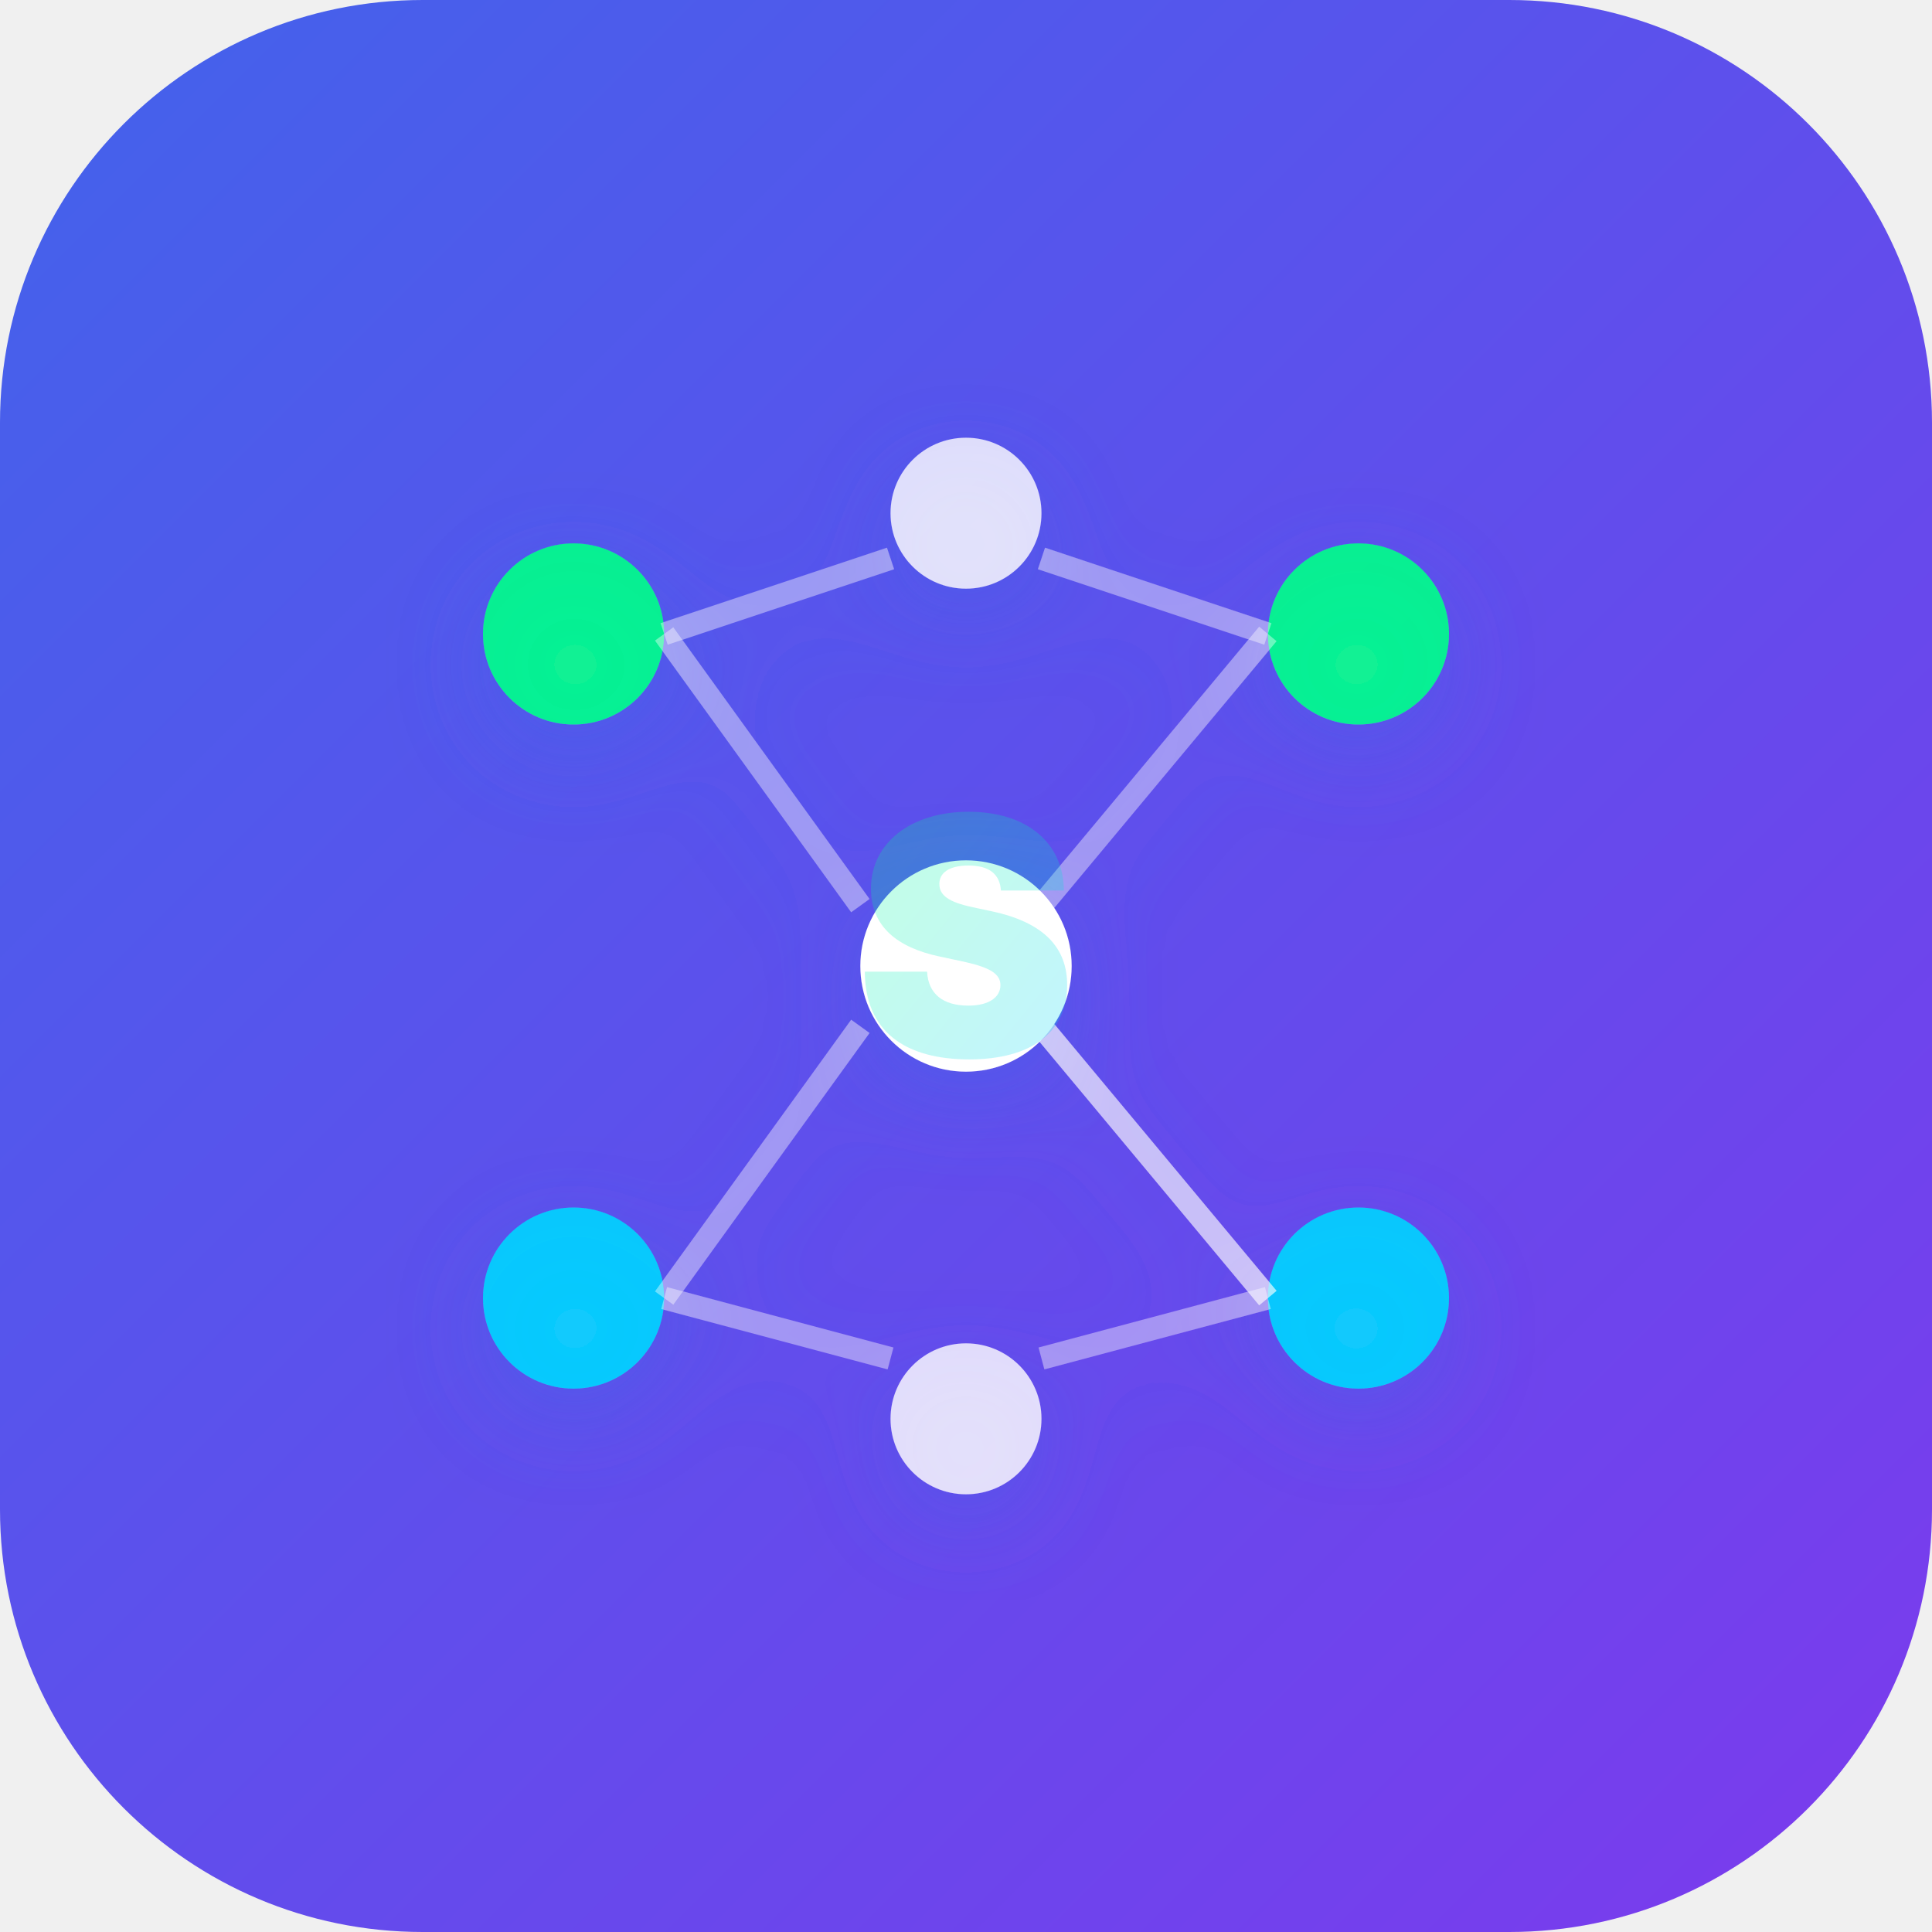
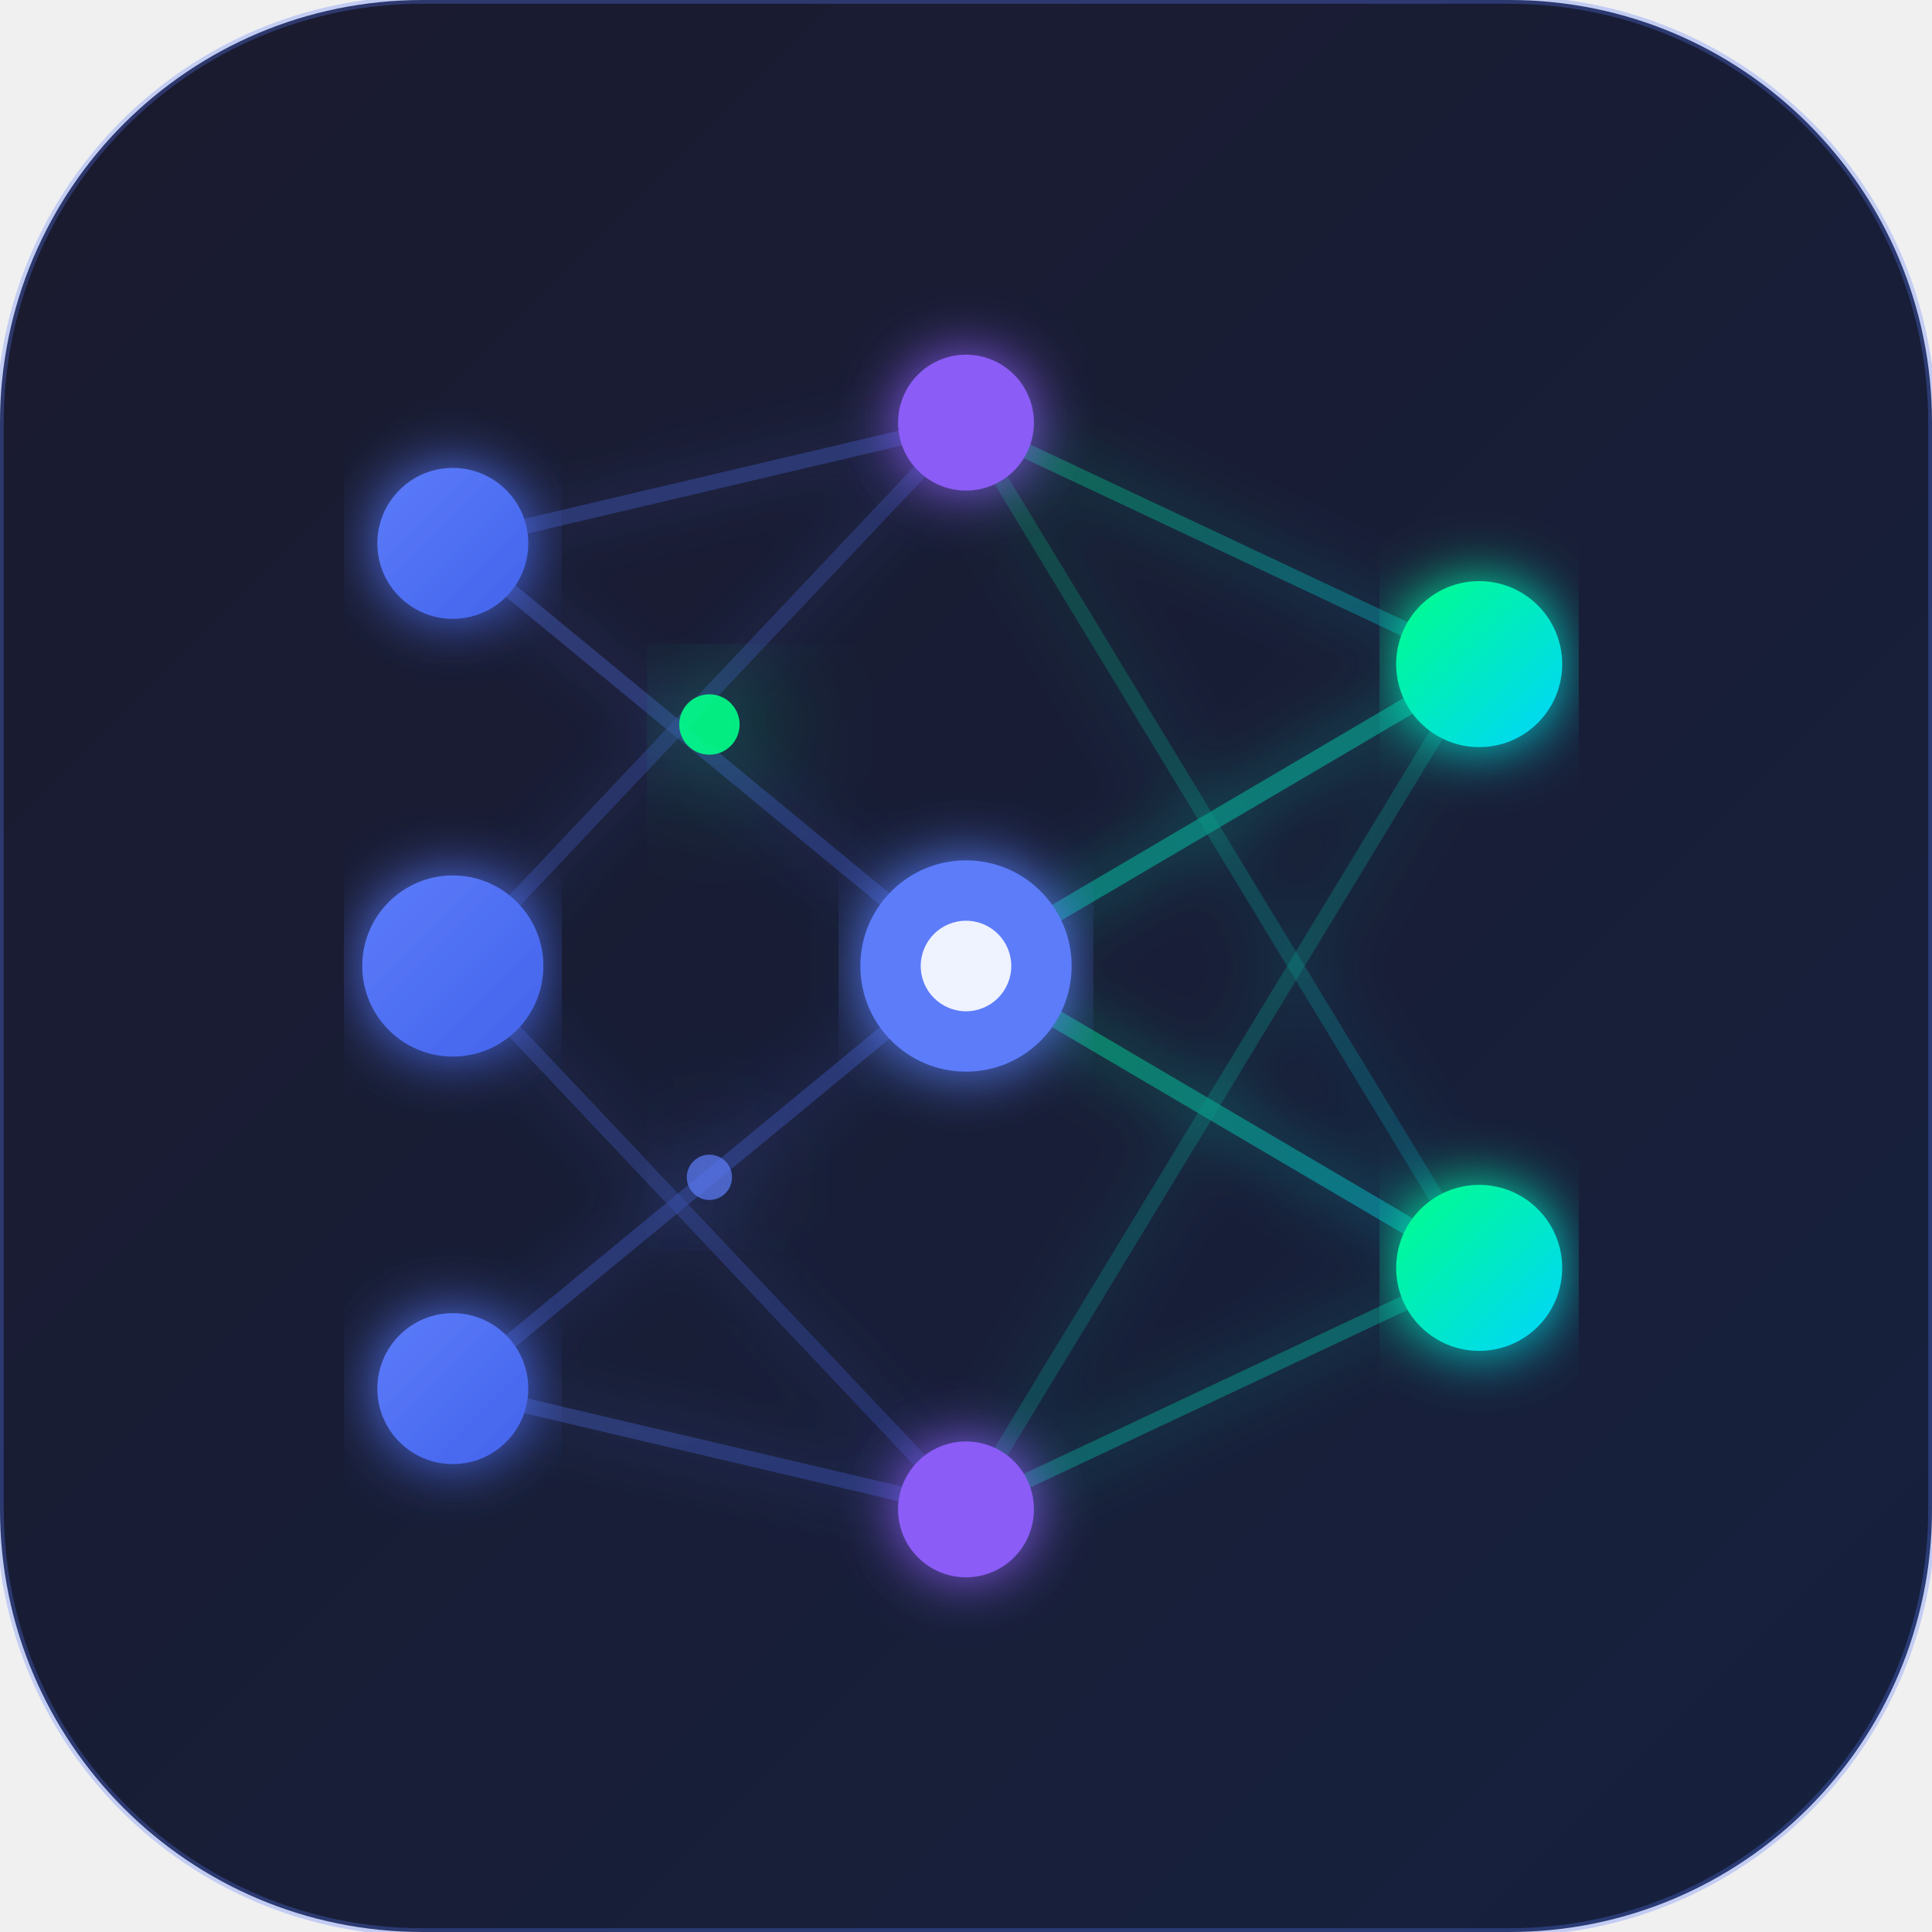
<svg xmlns="http://www.w3.org/2000/svg" viewBox="0 0 128 128" fill="none">
  <defs>
    <linearGradient id="bg" x1="0%" y1="0%" x2="100%" y2="100%">
-       <stop offset="0%" style="stop-color:#4263eb;stop-opacity:1" />
-       <stop offset="100%" style="stop-color:#7c3aed;stop-opacity:1" />
+       <stop offset="0%" style="stop-color:#1a1a2e;stop-opacity:1" />
+       <stop offset="100%" style="stop-color:#16213e;stop-opacity:1" />
    </linearGradient>
-     <linearGradient id="glow" x1="0%" y1="0%" x2="100%" y2="100%">
-       <stop offset="0%" style="stop-color:#00ff88;stop-opacity:0.8" />
-       <stop offset="100%" style="stop-color:#00d4ff;stop-opacity:0.8" />
+     <linearGradient id="nodeBlue" x1="0%" y1="0%" x2="100%" y2="100%">
+       <stop offset="0%" style="stop-color:#5c7cfa;stop-opacity:1" />
+       <stop offset="100%" style="stop-color:#4263eb;stop-opacity:1" />
    </linearGradient>
-     <filter id="shadow">
-       <feDropShadow dx="0" dy="2" stdDeviation="3" flood-color="#4263eb" flood-opacity="0.5" />
+     <linearGradient id="nodeGreen" x1="0%" y1="0%" x2="100%" y2="100%">
+       <stop offset="0%" style="stop-color:#00ff88;stop-opacity:1" />
+       <stop offset="100%" style="stop-color:#00d4ff;stop-opacity:1" />
+     </linearGradient>
+     <filter id="glow">
+       <feGaussianBlur stdDeviation="2" result="coloredBlur" />
+       <feMerge>
+         <feMergeNode in="coloredBlur" />
+         <feMergeNode in="SourceGraphic" />
+       </feMerge>
+     </filter>
+     <filter id="softGlow">
+       <feGaussianBlur stdDeviation="4" result="blur" />
+       <feMerge>
+         <feMergeNode in="blur" />
+         <feMergeNode in="SourceGraphic" />
+       </feMerge>
    </filter>
  </defs>
  <rect width="128" height="128" rx="28" fill="url(#bg)" />
-   <g filter="url(#shadow)">
-     <circle cx="38" cy="42" r="6" fill="#00ff88" opacity="0.9" />
-     <circle cx="38" cy="86" r="6" fill="#00d4ff" opacity="0.9" />
-     <circle cx="64" cy="34" r="5" fill="#ffffff" opacity="0.8" />
-     <circle cx="64" cy="64" r="7" fill="#ffffff" />
-     <circle cx="64" cy="94" r="5" fill="#ffffff" opacity="0.8" />
-     <circle cx="90" cy="42" r="6" fill="#00ff88" opacity="0.9" />
-     <circle cx="90" cy="86" r="6" fill="#00d4ff" opacity="0.9" />
-     <line x1="44" y1="42" x2="59" y2="37" stroke="#ffffff" stroke-width="1.5" opacity="0.4" />
-     <line x1="44" y1="42" x2="57" y2="60" stroke="#ffffff" stroke-width="1.5" opacity="0.4" />
-     <line x1="44" y1="86" x2="59" y2="90" stroke="#ffffff" stroke-width="1.5" opacity="0.4" />
-     <line x1="44" y1="86" x2="57" y2="68" stroke="#ffffff" stroke-width="1.5" opacity="0.4" />
-     <line x1="69" y1="37" x2="84" y2="42" stroke="#ffffff" stroke-width="1.5" opacity="0.4" />
-     <line x1="69" y1="68" x2="84" y2="86" stroke="#ffffff" stroke-width="1.5" opacity="0.4" />
-     <line x1="69" y1="60" x2="84" y2="42" stroke="#ffffff" stroke-width="1.5" opacity="0.4" />
-     <line x1="69" y1="68" x2="84" y2="86" stroke="#ffffff" stroke-width="1.5" opacity="0.4" />
-     <line x1="69" y1="90" x2="84" y2="86" stroke="#ffffff" stroke-width="1.5" opacity="0.4" />
+   <rect width="128" height="128" rx="28" fill="none" stroke="#5c7cfa" stroke-width="0.5" opacity="0.3" />
+   <g filter="url(#glow)" opacity="0.6">
+     <line x1="30" y1="36" x2="64" y2="28" stroke="url(#nodeBlue)" stroke-width="1" opacity="0.5" />
+     <line x1="30" y1="36" x2="64" y2="64" stroke="url(#nodeBlue)" stroke-width="1" opacity="0.5" />
+     <line x1="30" y1="64" x2="64" y2="28" stroke="url(#nodeBlue)" stroke-width="1" opacity="0.4" />
+     <line x1="30" y1="64" x2="64" y2="64" stroke="url(#nodeBlue)" stroke-width="1" opacity="0.6" />
+     <line x1="30" y1="64" x2="64" y2="100" stroke="url(#nodeBlue)" stroke-width="1" opacity="0.4" />
+     <line x1="30" y1="92" x2="64" y2="64" stroke="url(#nodeBlue)" stroke-width="1" opacity="0.5" />
+     <line x1="30" y1="92" x2="64" y2="100" stroke="url(#nodeBlue)" stroke-width="1" opacity="0.5" />
+     <line x1="64" y1="28" x2="98" y2="44" stroke="url(#nodeGreen)" stroke-width="1" opacity="0.5" />
+     <line x1="64" y1="28" x2="98" y2="84" stroke="url(#nodeGreen)" stroke-width="1" opacity="0.3" />
+     <line x1="64" y1="64" x2="98" y2="44" stroke="url(#nodeGreen)" stroke-width="1.2" opacity="0.7" />
+     <line x1="64" y1="64" x2="98" y2="84" stroke="url(#nodeGreen)" stroke-width="1.2" opacity="0.7" />
+     <line x1="64" y1="100" x2="98" y2="44" stroke="url(#nodeGreen)" stroke-width="1" opacity="0.3" />
+     <line x1="64" y1="100" x2="98" y2="84" stroke="url(#nodeGreen)" stroke-width="1" opacity="0.5" />
  </g>
-   <text x="64" y="70" text-anchor="middle" font-family="Inter, sans-serif" font-weight="900" font-size="22" fill="url(#glow)" opacity="0.3">S</text>
+   <g filter="url(#softGlow)">
+     <circle cx="47" cy="48" r="2" fill="#00ff88" opacity="0.9">
+       <animate attributeName="cx" values="30;64" dur="2s" repeatCount="indefinite" />
+       <animate attributeName="cy" values="36;28" dur="2s" repeatCount="indefinite" />
+       <animate attributeName="opacity" values="0;0.9;0" dur="2s" repeatCount="indefinite" />
+     </circle>
+     <circle cx="64" cy="64" r="2" fill="#00d4ff" opacity="0.8">
+       <animate attributeName="cx" values="64;98" dur="1.8s" repeatCount="indefinite" />
+       <animate attributeName="cy" values="64;44" dur="1.8s" repeatCount="indefinite" />
+       <animate attributeName="opacity" values="0;0.8;0" dur="1.8s" repeatCount="indefinite" />
+     </circle>
+     <circle cx="47" cy="78" r="1.5" fill="#5c7cfa" opacity="0.7">
+       <animate attributeName="cx" values="30;64" dur="2.5s" repeatCount="indefinite" />
+       <animate attributeName="cy" values="64;100" dur="2.5s" repeatCount="indefinite" />
+       <animate attributeName="opacity" values="0;0.7;0" dur="2.5s" repeatCount="indefinite" />
+     </circle>
+   </g>
+   <g filter="url(#glow)">
+     <circle cx="30" cy="36" r="5" fill="url(#nodeBlue)" />
+     <circle cx="30" cy="64" r="6" fill="url(#nodeBlue)" />
+     <circle cx="30" cy="92" r="5" fill="url(#nodeBlue)" />
+   </g>
+   <g filter="url(#glow)">
+     <circle cx="64" cy="28" r="4.5" fill="#8b5cf6" />
+     <circle cx="64" cy="64" r="7" fill="#5c7cfa">
+       <animate attributeName="r" values="7;8;7" dur="3s" repeatCount="indefinite" />
+     </circle>
+     <circle cx="64" cy="100" r="4.5" fill="#8b5cf6" />
+   </g>
+   <g filter="url(#glow)">
+     <circle cx="98" cy="44" r="5.5" fill="url(#nodeGreen)" />
+     <circle cx="98" cy="84" r="5.5" fill="url(#nodeGreen)" />
+   </g>
+   <circle cx="64" cy="64" r="3" fill="#ffffff" opacity="0.9">
+     <animate attributeName="opacity" values="0.9;0.5;0.9" dur="2s" repeatCount="indefinite" />
+   </circle>
</svg>
